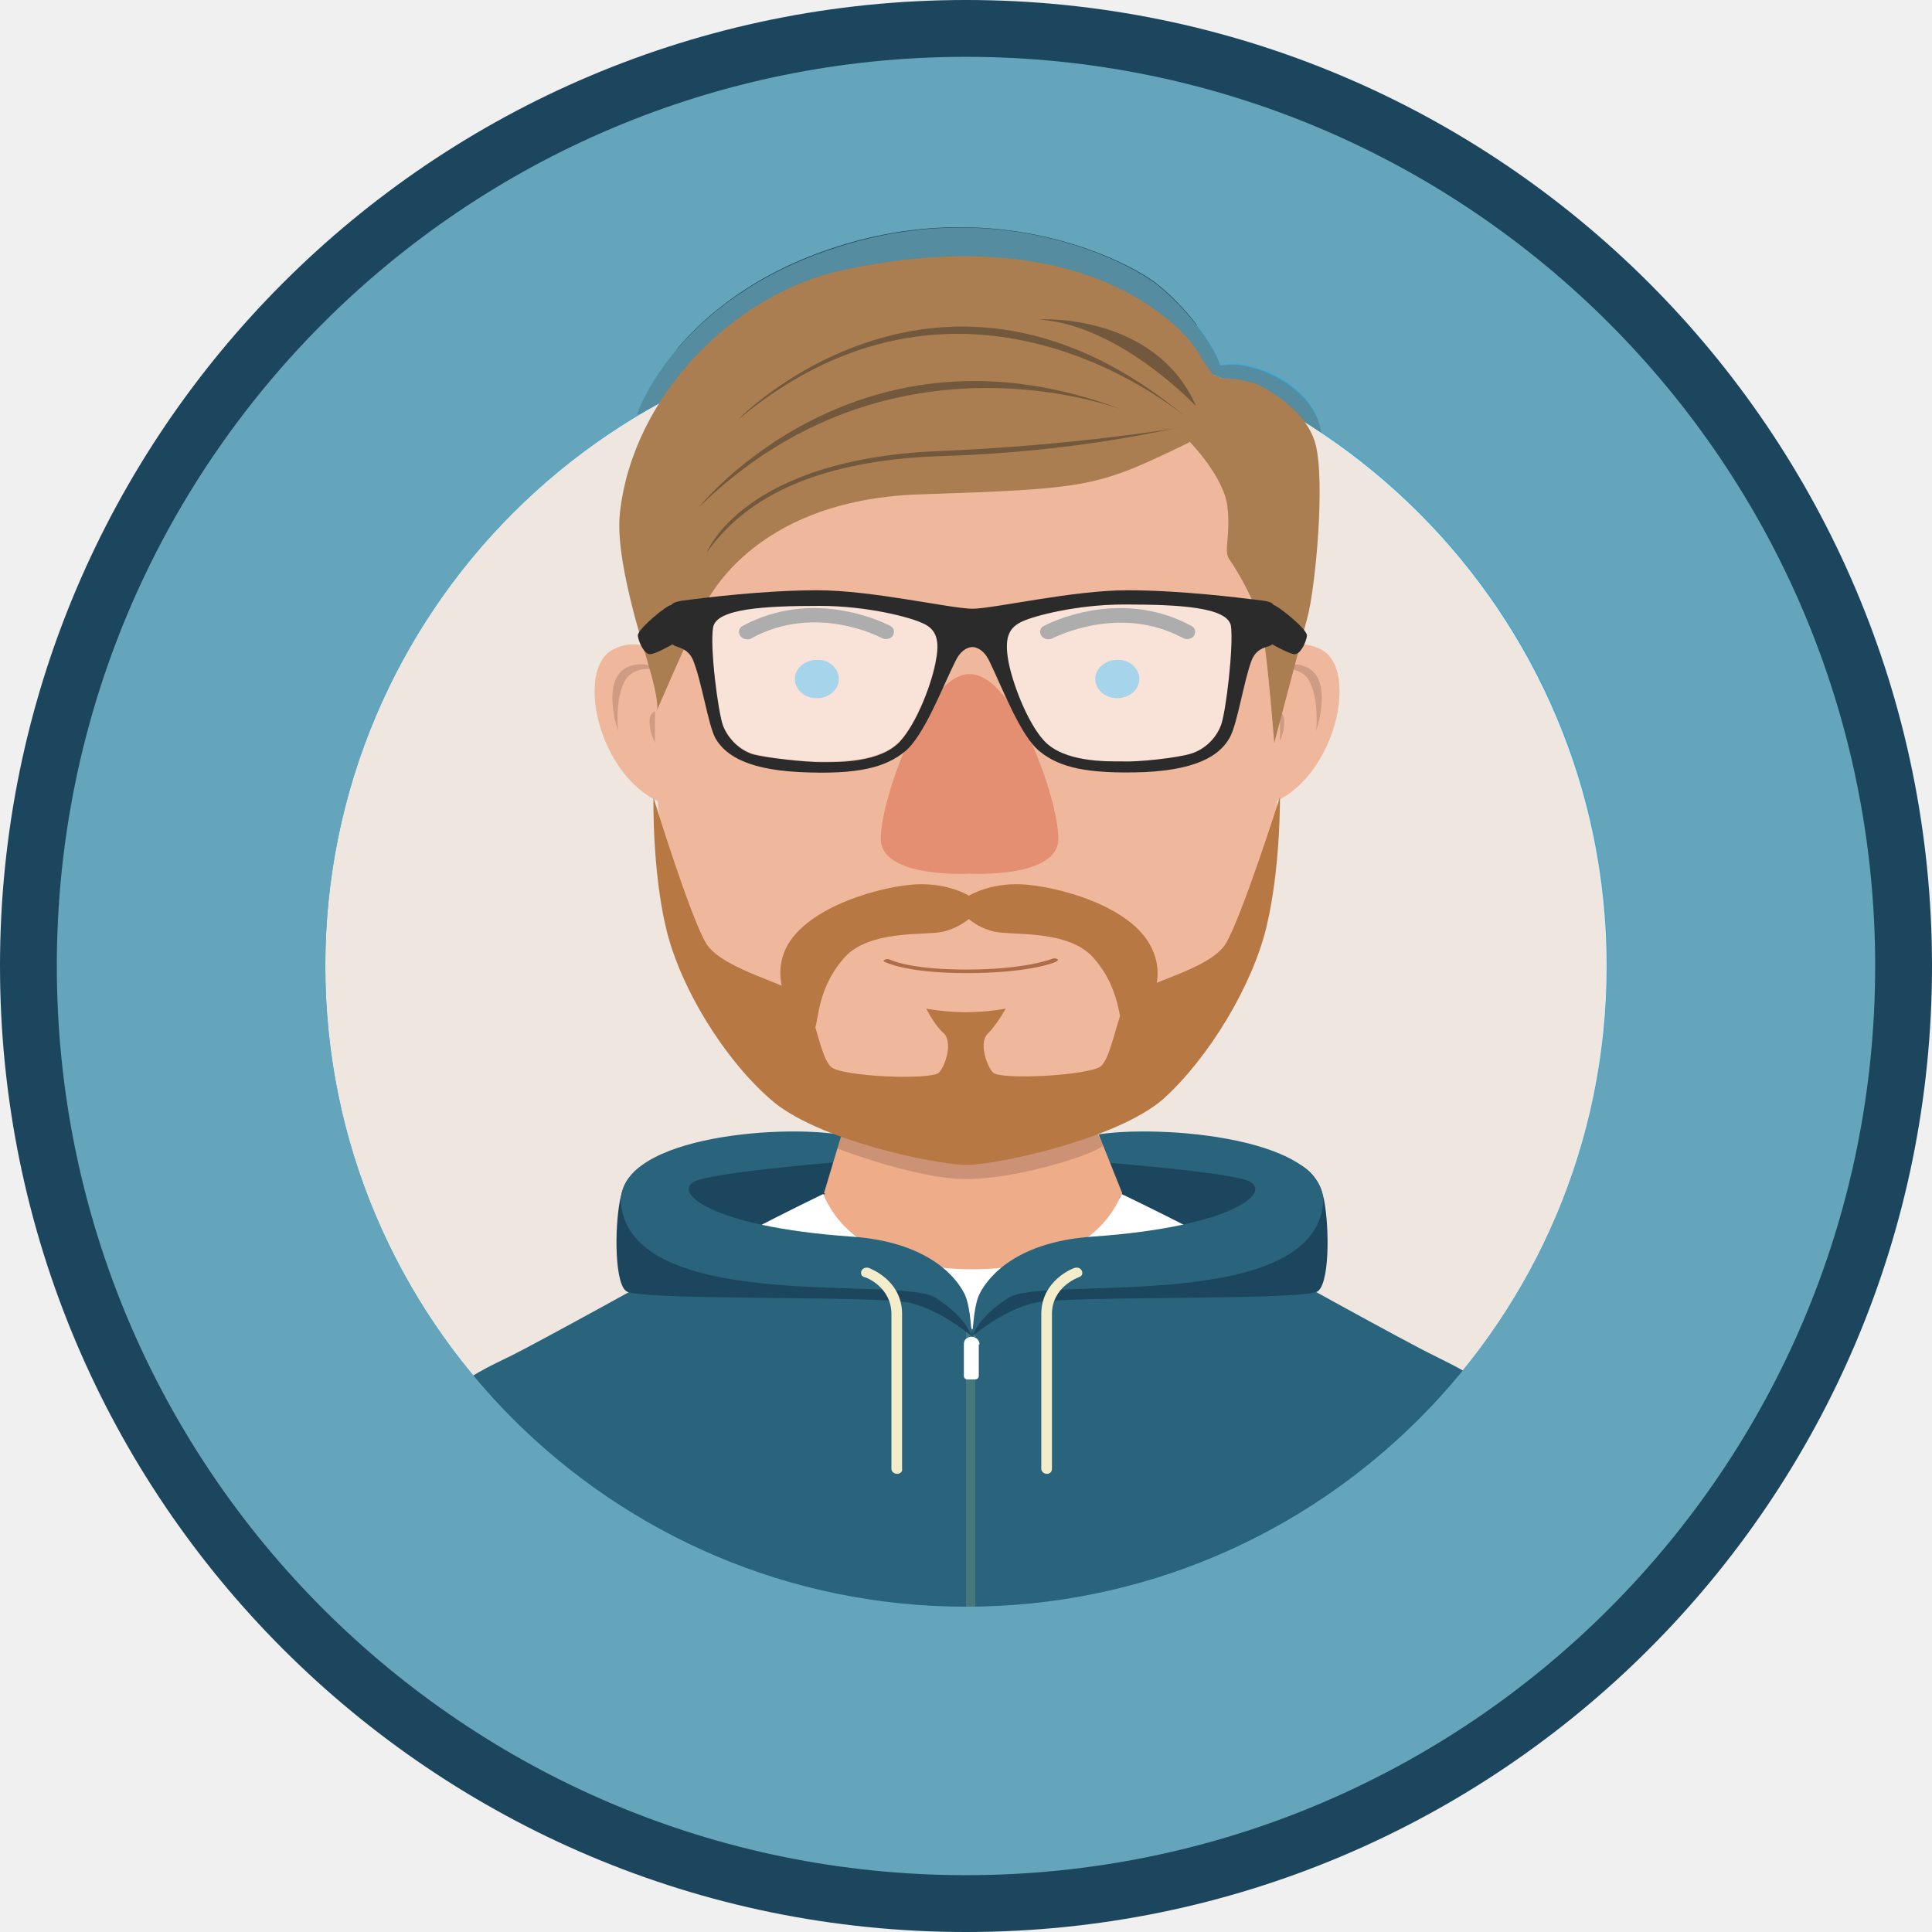
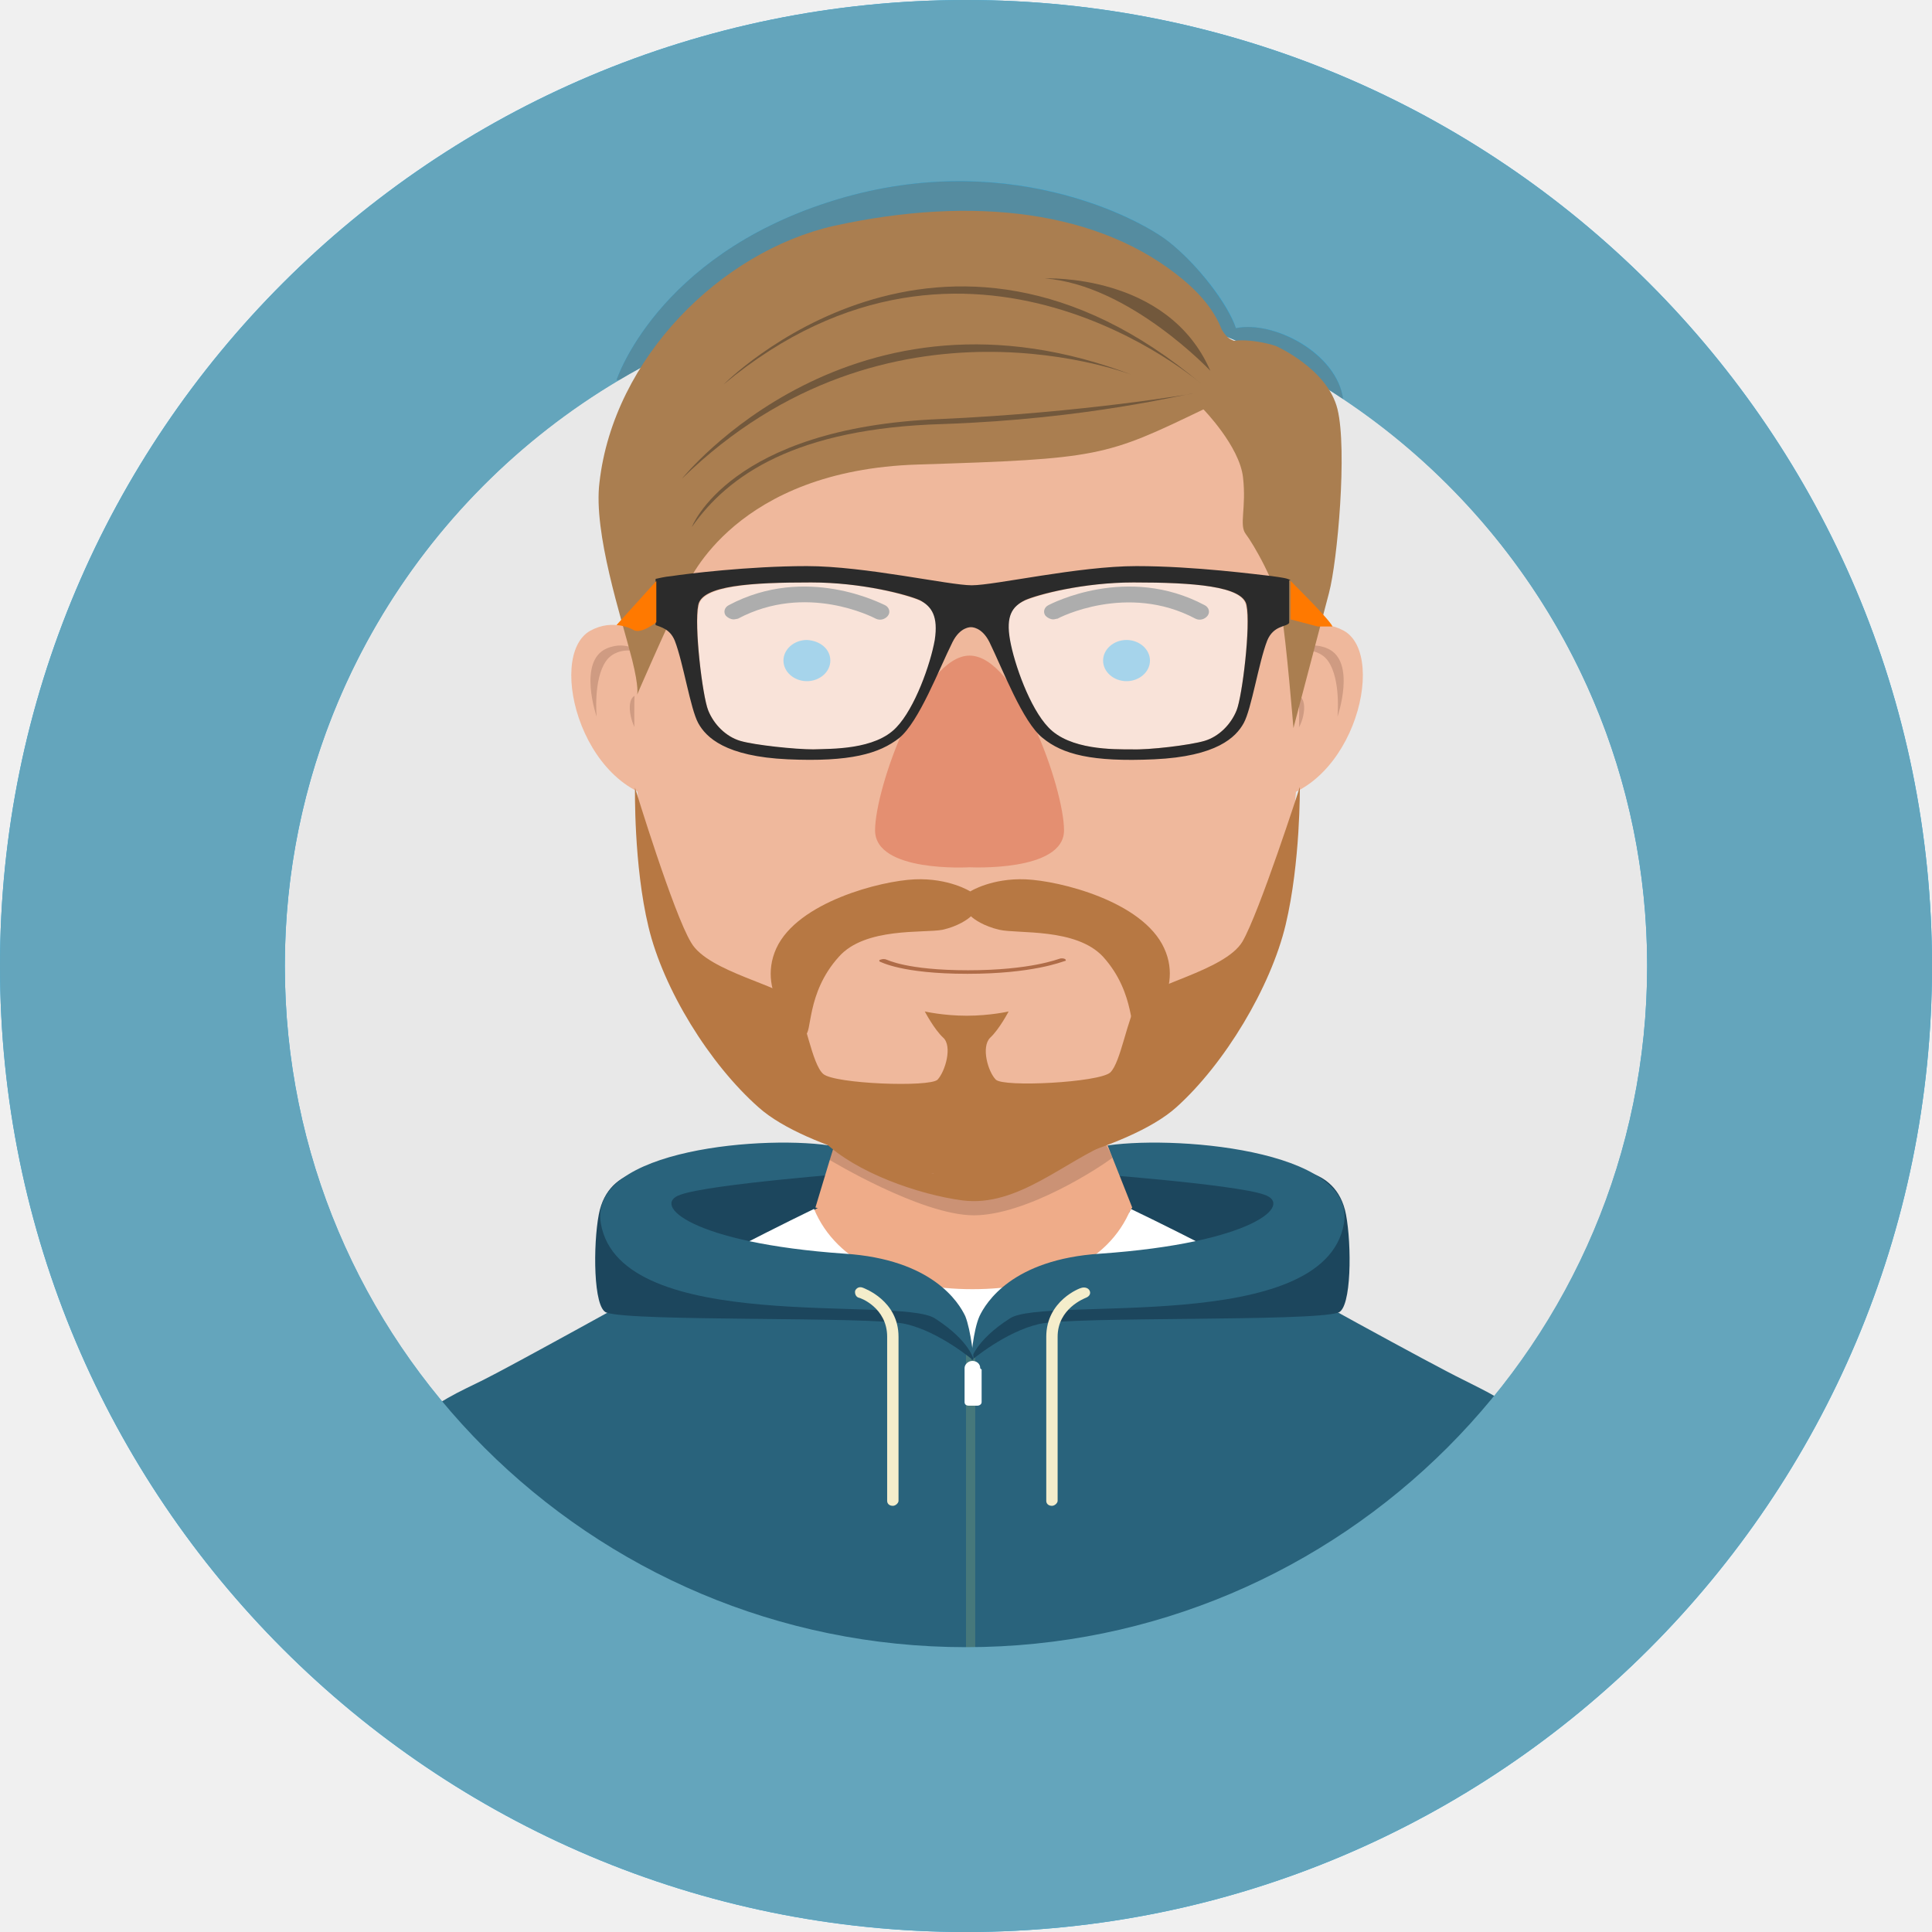
<svg xmlns="http://www.w3.org/2000/svg" version="1.1" id="Layer_1" x="0px" y="0px" viewBox="0 0 272 272" style="enable-background:new 0 0 272 272;" xml:space="preserve">
  <style type="text/css">
- 	.st0{fill:#EFE7DF;}
+ 	.st0{fill:#E8E8E8;}
	.st1{fill:#29ABE2;}
	.st2{fill:#EFAC89;}
	.st3{fill:#29637C;}
	.st4{fill:#1C465D;}
	.st5{fill:#FFFFFF;}
	.st6{fill:#46787B;}
	.st7{fill:#F4EDCB;}
	.st8{fill:none;}
	.st9{fill:#64A5BC;}
	.st10{opacity:0.15;}
	.st11{fill:#EFB89C;}
	.st12{fill:#CF9B82;}
	.st13{fill:#E48F71;}
	.st14{fill:#1B91CC;}
	.st15{fill:#AF6C48;}
	.st16{fill:#2B2B2B;}
	.st17{fill:#AA7E50;}
	.st18{opacity:0.4;fill:#1E1E1E;}
	.st19{opacity:0.21;fill:#514F4E;}
	.st20{opacity:0.61;fill:#FFFFFF;}
	.st21{fill:#B77843;}
+ 	.st22{fill:#FF7900;}
</style>
-   <circle class="st0" cx="139.5" cy="138.5" r="95.5" />
-   <path class="st1" d="M264,136c0,70.7-57.3,128-128,128S8,206.7,8,136S65.3,8,136,8S264,65.3,264,136z M136,45.8  c-49.8,0-90.2,40.4-90.2,90.2s40.4,90.2,90.2,90.2s90.2-40.4,90.2-90.2S185.8,45.8,136,45.8z" />
+   <circle class="st0" cx="139.7" cy="138.7" r="101.5" />
+   <path class="st1" d="M272,136c0,75.1-60.9,136-136,136S0,211.1,0,136S60.9,0,136,0S272,60.9,272,136z M136,40.1  c-52.9,0-95.9,42.9-95.9,95.9s42.9,95.9,95.9,95.9s95.9-42.9,95.9-95.9S188.9,40.1,136,40.1z" />
  <g>
-     <path class="st2" d="M209.7,204.9c-2.2-4.8-7.8-9.3-12.2-11.9c-9.3-5.5-19.8-8.2-27.8-15.9c-1.4-1.4-1.7-3-1.4-4.5   c-5.7-2.8-11.1-5.3-15.5-7.2c-1.3-0.6-2.2-1.7-2.2-3v-14.6h-29.8l-1,14.6c0,1.3-0.8,2.5-2.2,3c-3.9,1.7-8.5,3.8-13.3,6.2   c-0.4,0.8-0.9,1.4-1.8,2c-5,3.4-9.6,7.3-14.5,10.7c-4.6,3.1-9.4,5.7-14,8.9c-4.8,3.2-9.2,6.8-10.9,12.5c-0.7,2.3-1.3,4.7-2,6.9   h149.7C210.8,210,210.9,207.4,209.7,204.9z" />
-     <path class="st3" d="M218,214c-1-4-161-7-162-2.1c-0.5,2.4-1.2,10.4-1.8,18c6.4,4.6,12.7,9.5,18.3,15.2h122.4   c7.5-7.7,15.9-14.3,24.6-20.6L218,214z" />
+     <path class="st2" d="M214.3,209.2c-2.3-5.1-8.3-9.9-13-12.7c-9.9-5.8-21.1-8.7-29.5-16.9c-1.5-1.5-1.8-3.2-1.4-4.7   c-6-2.9-11.8-5.6-16.5-7.7c-1.4-0.6-2.3-1.9-2.3-3.2v-15.5H120l-1.1,15.5c0,1.4-0.9,2.6-2.3,3.2c-4.1,1.8-9,4.1-14.1,6.6   c-0.4,0.8-1,1.5-1.9,2.1c-5.3,3.6-10.2,7.7-15.4,11.3c-4.9,3.3-10,6.1-14.9,9.4c-5.1,3.4-9.8,7.3-11.6,13.3c-0.7,2.5-1.3,5-2.1,7.4   h159.1C215.5,214.6,215.5,211.9,214.3,209.2z" />
+     <path class="st3" d="M223.1,218.9c-1.1-4.2-171.1-7.4-172.2-2.3c-0.5,2.5-1.3,11.1-2,19.1c6.8,4.9,13.5,10.1,19.4,16.1h130   c8-8.1,16.9-15.2,26.1-21.9L223.1,218.9z" />
    <g>
-       <path class="st4" d="M121.6,163.3L121.6,163.3c0,1.4-0.8,2.5-2.1,3.1c-3.9,1.8-7.5,4.1-12.5,6.6c-5.5-0.6-15.1-4.3-14.6-6.1    c0.6-2.2,25.1-4.2,28.4-3.6C121,163.4,121.2,163.3,121.6,163.3z" />
-       <path class="st4" d="M166.6,173.1c-3.5-1.8-6.8-3.4-9.9-4.9c-1.3-0.6-2.5-1.2-3.6-1.7c-1.3-0.6-2.1-1.7-2.1-3v-0.1    c0.4,0,0.7,0,0.7,0c3.3-0.6,28.9,1.4,29.5,3.6C181.6,168.8,172,172.4,166.6,173.1z" />
-       <path class="st5" d="M215.9,213.1H57.8c1.4-11.8,6.1-16.3,10.7-19.3c7.3-4.7,31.3-17.9,47.4-25.7c3,7.3,11.3,10.6,21,10.6    s18-3.3,21-10.6c16.1,7.7,40.1,21,47.4,25.7C209.8,196.8,214.5,201.3,215.9,213.1z" />
+       <path class="st4" d="M120.7,165.1v0.1c0,1.4-0.8,2.6-2.2,3.2c-4.1,1.9-8,4.3-13.3,7c-5.8-0.7-16-4.5-15.5-6.5    c0.6-2.3,26.7-4.4,30.2-3.8C120,165.1,120.3,165,120.7,165.1z" />
+       <path class="st4" d="M168.5,175.4c-3.7-1.9-7.3-3.7-10.5-5.2c-1.4-0.6-2.7-1.3-3.9-1.8c-1.3-0.6-2.2-1.9-2.2-3.2v-0.1    c0.4,0,0.7,0,0.7,0c3.5-0.6,30.7,1.5,31.3,3.8C184.5,170.8,174.3,174.7,168.5,175.4z" />
+       <path class="st5" d="M220.9,218h-168c1.5-12.6,6.4-17.3,11.3-20.5c7.8-5,33.3-19,50.4-27.3c3.2,7.7,12,11.3,22.3,11.3    s19.1-3.5,22.3-11.3c17.1,8.2,42.6,22.3,50.4,27.3C214.4,200.6,219.4,205.4,220.9,218z" />
      <g>
-         <path class="st3" d="M218,213.6H55.7c2.6-17.2,10.4-19.8,16.4-22.8c4-2,19.6-10.6,31.3-17.1c7.2,1,24.1,3.2,24.1,3.2l9.4,11.3     l9-10.8c0,0,16.8-3.4,22.4-4.9c11.9,6.6,29.2,16.2,33.5,18.3C207.6,193.8,215.4,196.4,218,213.6z" />
+         <path class="st3" d="M223.1,218.5H50.6c2.8-18.3,11-21,17.4-24.2c4.2-2.1,20.8-11.3,33.3-18.2c7.6,1.1,25.6,3.4,25.6,3.4l10,12     l9.6-11.5c0,0,17.9-3.6,23.8-5.2c12.6,7,31.1,17.2,35.6,19.4C212.1,197.4,220.3,200.2,223.1,218.5z" />
      </g>
-       <rect x="136" y="187.1" class="st6" width="1.3" height="57.9" />
-       <path class="st4" d="M177.6,163c0,0,7.4-1.1,8.8,5.9c0.8,4,0.8,12.4-1.1,13c-3.7,1.2-35.1,0.5-39.6,1.5c-4.5,1-8.9,4.8-8.9,4.8    s0.5-9.5,11.4-10.1c10.8-0.6,26.7-3,28.6-6.4C178.8,168.4,177.6,163,177.6,163z" />
-       <path class="st3" d="M137.8,182.4c0.8-1.8,4.4-7.5,16-8.3c20.2-1.4,25.6-6.5,21.8-7.9c-3.9-1.4-24.5-2.9-24.5-2.9s-0.1-1.1,0-2    c0.8-0.6,1.4-1.2,3-1.5c8.8-1.6,33.9,0.3,32.1,10.3c-2.6,14.9-39.5,9.5-44.2,12.6c-4.7,3-5.1,5.6-5.1,5.6S137,184.3,137.8,182.4z" />
-       <path class="st4" d="M96.1,163c0,0-7.4-1.1-8.8,5.9c-0.8,4-0.8,12.4,1.1,13c3.7,1.2,35.1,0.5,39.6,1.5c4.5,1,8.9,4.8,8.9,4.8    s-0.5-9.5-11.4-10.1c-10.8-0.6-26.7-3-28.6-6.4C94.9,168.4,96.1,163,96.1,163z" />
-       <path class="st3" d="M135.9,182.4c-0.8-1.8-4.4-7.5-16-8.3c-20.2-1.4-25.6-6.5-21.8-7.9c3.9-1.4,23.5-2.9,23.5-2.9s0.1-1.1,0-2    c-0.8-0.6-1.4-1.2-3-1.5c-8.8-1.6-32.9,0.3-31.1,10.3c2.6,14.9,39.5,9.5,44.2,12.6c4.7,3,5.1,5.6,5.1,5.6S136.7,184.3,135.9,182.4    z" />
-       <path class="st7" d="M147.4,207.5c-0.4,0-0.8-0.3-0.8-0.7V185c0-4.8,4.6-6.5,4.7-6.5c0.4-0.1,0.8,0,1,0.4c0.2,0.4,0,0.8-0.4,0.9    c-0.2,0.1-3.8,1.4-3.8,5.2v21.8C148.1,207.2,147.8,207.5,147.4,207.5z" />
-       <path class="st7" d="M126.3,207.5c-0.4,0-0.8-0.3-0.8-0.7V185c0-3.8-3.6-5.2-3.8-5.2c-0.4-0.1-0.6-0.5-0.4-0.9    c0.2-0.4,0.6-0.5,1-0.4c0.2,0.1,4.7,1.7,4.7,6.5v21.8C127.1,207.2,126.7,207.5,126.3,207.5z" />
-       <path class="st5" d="M137.9,189.2c0-0.5-0.5-1-1.1-1c-0.6,0-1.1,0.4-1.1,1c0,0.1,0,0.1,0,0.1c0,0,0,0.1,0,0.1v4.3    c0,0.3,0.2,0.5,0.5,0.5h1.1c0.3,0,0.5-0.2,0.5-0.5v-4.3c0,0,0-0.1,0-0.1C137.9,189.3,137.9,189.3,137.9,189.2z" />
+       <rect x="136" y="190.3" class="st6" width="1.3" height="61.5" />
+       <path class="st4" d="M180.2,164.7c0,0,7.9-1.1,9.3,6.3c0.8,4.2,0.8,13.2-1.1,13.8c-3.9,1.3-37.3,0.5-42.1,1.6    c-4.8,1.1-9.5,5.1-9.5,5.1s0.5-10.1,12.1-10.8c11.5-0.6,28.4-3.2,30.4-6.8C181.4,170.4,180.2,164.7,180.2,164.7z" />
+       <path class="st3" d="M137.9,185.3c0.9-1.9,4.6-8,17-8.8c21.5-1.5,27.3-6.9,23.1-8.3c-4.1-1.5-26.1-3.1-26.1-3.1s-0.1-1.2,0-2.1    c0.9-0.6,1.5-1.3,3.2-1.6c9.3-1.7,36,0.3,34.1,10.9c-2.8,15.8-42,10.1-47,13.3c-5,3.2-5.5,5.9-5.5,5.9S137,187.3,137.9,185.3z" />
+       <path class="st4" d="M93.6,164.7c0,0-7.9-1.1-9.3,6.3c-0.8,4.2-0.8,13.2,1.1,13.8c3.9,1.3,37.3,0.5,42.1,1.6    c4.8,1.1,9.5,5.1,9.5,5.1s-0.5-10.1-12.1-10.8c-11.5-0.6-28.4-3.2-30.4-6.8C92.3,170.4,93.6,164.7,93.6,164.7z" />
+       <path class="st3" d="M135.9,185.3c-0.9-1.9-4.6-8-17-8.8c-21.5-1.5-27.3-6.9-23.1-8.3c4.1-1.5,25-3.1,25-3.1s0.1-1.2,0-2.1    c-0.9-0.6-1.5-1.3-3.2-1.6c-9.3-1.7-34.9,0.3-33,10.9c2.8,15.8,42,10.1,47,13.3c5,3.2,5.5,5.9,5.5,5.9S136.7,187.3,135.9,185.3z" />
+       <path class="st7" d="M148.1,212c-0.5,0-0.8-0.3-0.8-0.7v-23.1c0-5.1,4.8-6.9,5-6.9c0.4-0.1,0.9,0,1.1,0.4c0.2,0.4,0,0.8-0.5,1    c-0.2,0.1-4,1.5-4,5.5v23.1C148.9,211.6,148.5,212,148.1,212z" />
+       <path class="st7" d="M125.7,212c-0.5,0-0.8-0.3-0.8-0.7v-23.1c0-4.1-3.8-5.5-4-5.5c-0.4-0.1-0.6-0.6-0.5-1    c0.2-0.4,0.6-0.6,1.1-0.4c0.2,0.1,5,1.8,5,6.9v23.1C126.5,211.6,126.1,212,125.7,212z" />
+       <path class="st5" d="M138,192.6c0-0.6-0.5-1-1.1-1c-0.6,0-1.1,0.5-1.1,1c0,0.1,0,0.1,0,0.2c0,0,0,0.1,0,0.1v4.5    c0,0.3,0.2,0.5,0.6,0.5h1.2c0.3,0,0.6-0.2,0.6-0.5v-4.5c0,0,0-0.1,0-0.1C138,192.7,138,192.6,138,192.6z" />
    </g>
  </g>
-   <path class="st4" d="M272,136c0,75.1-60.9,136-136,136S0,211.1,0,136S60.9,0,136,0S272,60.9,272,136z M136,40.1  c-52.9,0-95.9,42.9-95.9,95.9s42.9,95.9,95.9,95.9s95.9-42.9,95.9-95.9S188.9,40.1,136,40.1z" />
  <g>
-     <path class="st8" d="M186,60.9c0,0,0,0.1,0,0.1c0.7,6.2-35.2-5.6-35.2-5.6l-60.7,2.9C63.6,74,45.8,102.9,45.8,136   c0,49.8,40.4,90.2,90.2,90.2s90.2-40.4,90.2-90.2C226.2,104.6,210.2,77,186,60.9z" />
-     <path class="st9" d="M136,8C65.3,8,8,65.3,8,136s57.3,128,128,128s128-57.3,128-128S206.7,8,136,8z M136,226.2   c-49.8,0-90.2-40.4-90.2-90.2c0-33.1,17.8-62,44.3-77.7l-0.4,0c0,0,5.3-16.3,28.2-23.6c22.9-7.3,40.9,2.1,44.9,5.2   c4,3.1,8,8.4,9,11.5c5-1,13.4,3.2,14.2,9.4c24.3,16.2,40.3,43.8,40.3,75.1C226.2,185.8,185.8,226.2,136,226.2z" />
-     <path class="st9" d="M186,60.9c-0.8-6.1-9.3-10.4-14.2-9.4c-1-3.1-5-8.4-9-11.5c-4-3.1-21.9-12.6-44.9-5.2   C95,42.1,89.7,58.3,89.7,58.3l0.4,0c13.5-8,29.2-12.6,45.9-12.6C154.5,45.8,171.7,51.3,186,60.9z" />
-     <path class="st10" d="M186,60.9c-0.8-6.1-9.3-10.4-14.2-9.4c-1-3.1-5-8.4-9-11.5c-4-3.1-21.9-12.6-44.9-5.2   C95,42.1,89.7,58.3,89.7,58.3l0.4,0c13.5-8,29.2-12.6,45.9-12.6C154.5,45.8,171.7,51.3,186,60.9z" />
+     <path class="st8" d="M189.1,56.2c0,0,0,0.1,0,0.1c0.8,6.6-37.4-5.9-37.4-5.9l-64.5,3.1C59,70.2,40.1,100.9,40.1,136   c0,52.9,42.9,95.9,95.9,95.9s95.9-42.9,95.9-95.9C231.9,102.7,214.9,73.3,189.1,56.2z" />
+     <path class="st9" d="M136,0C60.9,0,0,60.9,0,136s60.9,136,136,136s136-60.9,136-136S211.1,0,136,0z M136,231.9   c-52.9,0-95.9-42.9-95.9-95.9c0-35.1,18.9-65.8,47.1-82.5l-0.4,0c0,0,5.6-17.3,30-25.1c24.4-7.8,43.4,2.2,47.7,5.6   c4.2,3.3,8.5,8.9,9.5,12.2c5.3-1.1,14.2,3.4,15.1,10c25.8,17.2,42.8,46.5,42.8,79.8C231.9,188.9,188.9,231.9,136,231.9z" />
+     <path class="st9" d="M189.1,56.2c-0.9-6.5-9.8-11.1-15.1-10c-1.1-3.3-5.3-8.9-9.5-12.2c-4.2-3.3-23.3-13.4-47.7-5.6   c-24.4,7.8-30,25.1-30,25.1l0.4,0c14.3-8.5,31-13.3,48.8-13.3C155.6,40.1,173.9,46,189.1,56.2z" />
+     <path class="st10" d="M189.1,56.2c-0.9-6.5-9.8-11.1-15.1-10c-1.1-3.3-5.3-8.9-9.5-12.2c-4.2-3.3-23.3-13.4-47.7-5.6   c-24.4,7.8-30,25.1-30,25.1l0.4,0c14.3-8.5,31-13.3,48.8-13.3C155.6,40.1,173.9,46,189.1,56.2z" />
  </g>
  <g>
    <g>
      <g>
-         <path class="st11" d="M174.6,96.4c0,0,5.5-8.2,11.5-4.9c6,3.3,0.8,22.7-11.5,22.4V96.4z" />
-         <path class="st12" d="M179.9,104.8c-0.6,0.8-2.5,2.7-3.2,0.7c-0.2-0.4,1.9-1.3,2.1-2.5c0.1-0.4-0.9-1.2-0.9-1.5     c-0.1-0.6,0.5-1.4,1.7-1.4C181.6,100,180.7,103.8,179.9,104.8z" />
-         <path class="st12" d="M179.1,94.7c0,0,2-2,4.8-0.8c3.9,1.7,1.4,9,1.4,9s0.5-4.9-1.2-7.4C183.1,94.2,180.9,93.7,179.1,94.7z" />
+         <path class="st11" d="M177,94c0,0,5.8-8.7,12.2-5.2c6.4,3.6,0.9,24.1-12.2,23.9V94z" />
+         <path class="st12" d="M182.6,102.8c-0.7,0.8-2.6,2.9-3.4,0.7c-0.2-0.5,2-1.3,2.2-2.7c0.1-0.4-0.9-1.3-1-1.6     c-0.1-0.7,0.5-1.4,1.8-1.4C184.5,97.8,183.5,101.8,182.6,102.8z" />
+         <path class="st12" d="M181.8,92.1c0,0,2.1-2.1,5.1-0.8c4.1,1.8,1.4,9.6,1.4,9.6s0.5-5.2-1.3-7.8C186,91.6,183.7,91.1,181.8,92.1z     " />
      </g>
      <g>
-         <path class="st11" d="M97.7,96.4c0,0-5.5-8.2-11.5-4.9c-6,3.3-0.8,22.7,11.5,22.4V96.4z" />
-         <path class="st12" d="M92.4,104.8c0.6,0.8,2.5,2.7,3.2,0.7c0.2-0.4-1.9-1.3-2.1-2.5c-0.1-0.4,0.9-1.2,0.9-1.5     c0.1-0.6-0.5-1.4-1.7-1.4C90.6,100,91.6,103.8,92.4,104.8z" />
-         <path class="st12" d="M93.2,94.7c0,0-2-2-4.8-0.8c-3.9,1.7-1.4,9-1.4,9s-0.5-4.9,1.2-7.4C89.2,94.2,91.4,93.7,93.2,94.7z" />
+         <path class="st11" d="M95.3,94c0,0-5.8-8.7-12.2-5.2c-6.4,3.6-0.9,24.1,12.2,23.9V94z" />
+         <path class="st12" d="M89.6,102.8c0.7,0.8,2.6,2.9,3.4,0.7c0.2-0.5-2-1.3-2.2-2.7c-0.1-0.4,0.9-1.3,1-1.6     c0.1-0.7-0.5-1.4-1.8-1.4C87.8,97.8,88.8,101.8,89.6,102.8z" />
+         <path class="st12" d="M90.5,92.1c0,0-2.1-2.1-5.1-0.8c-4.1,1.8-1.4,9.6-1.4,9.6s-0.5-5.2,1.3-7.8C86.3,91.6,88.6,91.1,90.5,92.1z     " />
      </g>
-       <path class="st11" d="M180.2,102.5c0,35.8-13.5,59.5-44,59.5s-44-23.7-44-59.5c0-35.8,19.7-58.9,44-58.9S180.2,66.7,180.2,102.5z" />
-       <path class="st13" d="M136.5,94.9c-6.2,0-12.5,17.5-12.5,23.2c0,5.6,12.5,4.9,12.5,4.9s12.5,0.7,12.5-4.9    C149,112.4,142.8,94.9,136.5,94.9z" />
-       <path class="st14" d="M160.4,95.6c0,1.5-1.4,2.7-3.1,2.7c-1.7,0-3.1-1.2-3.1-2.7c0-1.5,1.4-2.7,3.1-2.7    C159,92.8,160.4,94.1,160.4,95.6z" />
-       <path class="st14" d="M118.1,95.6c0,1.5-1.4,2.7-3.1,2.7c-1.7,0-3.1-1.2-3.1-2.7c0-1.5,1.4-2.7,3.1-2.7    C116.7,92.8,118.1,94.1,118.1,95.6z" />
-       <path class="st15" d="M136.1,137c-8.8,0-11.5-1.6-11.6-1.6c-0.2-0.1-0.1-0.2,0.1-0.3c0.2-0.1,0.5-0.1,0.7,0c0,0,2.6,1.4,10.8,1.4    c8.3,0,12-1.5,12-1.5c0.2-0.1,0.5-0.1,0.7,0c0.2,0.1,0.2,0.2,0,0.3C148.7,135.5,144.9,137,136.1,137z" />
-       <path class="st16" d="M147.6,90c-0.4,0-0.8-0.2-1-0.5c-0.3-0.5-0.2-1.1,0.4-1.4c0.4-0.2,10.5-5.5,20.7,0c0.6,0.3,0.7,0.9,0.4,1.4    c-0.3,0.5-1.1,0.6-1.6,0.3c-9-4.8-18.1,0-18.2,0C148,90,147.8,90,147.6,90z" />
-       <path class="st16" d="M105.2,90c-0.4,0-0.8-0.2-1-0.5c-0.3-0.5-0.2-1.1,0.4-1.4c10.2-5.5,20.3-0.2,20.7,0c0.6,0.3,0.7,0.9,0.4,1.4    c-0.3,0.5-1.1,0.6-1.6,0.3c-0.4-0.2-9.3-4.8-18.2,0C105.7,90,105.4,90,105.2,90z" />
+       <path class="st11" d="M182.9,100.4c0,38-14.4,63.2-46.8,63.2s-46.8-25.2-46.8-63.2c0-38,20.9-62.5,46.8-62.5    S182.9,62.4,182.9,100.4z" />
+       <path class="st13" d="M136.5,92.3c-6.6,0-13.3,18.6-13.3,24.6c0,6,13.3,5.2,13.3,5.2s13.3,0.7,13.3-5.2    C149.8,111,143.2,92.3,136.5,92.3z" />
+       <path class="st14" d="M161.9,93c0,1.6-1.5,2.9-3.3,2.9s-3.3-1.3-3.3-2.9c0-1.6,1.5-2.9,3.3-2.9S161.9,91.4,161.9,93z" />
+       <path class="st14" d="M116.9,93c0,1.6-1.5,2.9-3.3,2.9c-1.8,0-3.3-1.3-3.3-2.9c0-1.6,1.5-2.9,3.3-2.9    C115.5,90.2,116.9,91.4,116.9,93z" />
+       <path class="st15" d="M136.2,137.1c-9.3,0-12.2-1.7-12.3-1.7c-0.2-0.1-0.1-0.3,0.1-0.3c0.2-0.1,0.6-0.1,0.8,0    c0.1,0,2.8,1.5,11.5,1.5c8.8,0,12.7-1.6,12.8-1.6c0.2-0.1,0.6-0.1,0.8,0c0.2,0.1,0.2,0.3,0,0.3    C149.5,135.4,145.4,137.1,136.2,137.1z" />
+       <path class="st16" d="M148.3,87.2c-0.4,0-0.8-0.2-1.1-0.5c-0.4-0.5-0.2-1.2,0.4-1.5c0.4-0.2,11.1-5.8,22,0c0.6,0.3,0.8,1,0.4,1.5    c-0.4,0.5-1.1,0.7-1.7,0.4c-9.6-5.1-19.3-0.1-19.4,0C148.7,87.1,148.5,87.2,148.3,87.2z" />
+       <path class="st16" d="M103.3,87.2c-0.4,0-0.8-0.2-1.1-0.5c-0.4-0.5-0.2-1.2,0.4-1.5c10.9-5.8,21.5-0.2,22,0c0.6,0.3,0.8,1,0.4,1.5    c-0.4,0.5-1.1,0.7-1.7,0.4c-0.4-0.2-9.8-5.1-19.4,0C103.8,87.1,103.5,87.2,103.3,87.2z" />
      <g>
        <g>
-           <path class="st17" d="M167.5,62.2c0,0,4.8,4.9,5.3,9.1c0.5,4.1-0.6,6.3,0.3,7.5c0.9,1.2,4.1,6.5,4.7,10.4      c0.7,3.8,1.6,15.4,1.6,15.4s3.6-13.6,4.7-17.8c1.1-4.2,2.5-19,1.1-24.3c-1.4-5.3-8.2-8.4-8.2-8.4S164.1,49.4,167.5,62.2z" />
+           <path class="st17" d="M169.4,57.6c0,0,5.1,5.2,5.6,9.6c0.5,4.4-0.6,6.7,0.4,8c1,1.3,4.3,6.9,5,11c0.7,4.1,1.7,16.3,1.7,16.3      s3.8-14.4,5-19c1.2-4.5,2.6-20.2,1.2-25.9c-1.4-5.7-8.7-8.9-8.7-8.9S165.8,44,169.4,57.6z" />
        </g>
      </g>
-       <path class="st17" d="M98.9,85.8c0.4-0.7,6.6-15.4,30.6-16.2c24-0.8,24.9-1,37.9-7.3c0,0,8.3-7.9-2.7-17.1    c-11-9.2-27.9-11.2-46.3-7.1c-15,3.3-29.2,17.5-31.1,33.9c-0.8,6.6,3,17.9,4.5,23.4c1,3.8,0.7,4.6,0.7,4.6S95.9,92,98.9,85.8z" />
-       <path class="st18" d="M167.3,59c0,0-30.9-27-63.3,0C103.9,59,132.7,29.7,167.3,59z" />
-       <path class="st18" d="M166.1,60.2c-0.9,0-13.8,3.4-33.3,4c-19.4,0.6-28.5,6.8-33.3,13.6c0,0,5-13.2,32.8-14.3    C151.6,62.7,166.1,60.2,166.1,60.2z" />
-       <path class="st18" d="M168.4,57.2c0,0-10.7-11.4-22-12.2C146.4,44.9,162.7,44.1,168.4,57.2z" />
-       <path class="st18" d="M158.3,57.8c0,0-32.7-13-59.9,13.6C98.4,71.4,120.8,43.3,158.3,57.8z" />
+       <path class="st17" d="M96.6,82.6c0.4-0.8,7-16.4,32.6-17.2s26.4-1.1,40.3-7.8c0,0,8.8-8.4-2.9-18.2c-11.7-9.8-29.6-11.9-49.2-7.6    c-15.9,3.6-31,18.6-33,36.1C83.5,75,87.5,87,89,92.9c1,4,0.7,4.9,0.7,4.9S93.4,89.2,96.6,82.6z" />
+       <path class="st18" d="M169.2,54.1c0,0-32.8-28.7-67.3,0C101.9,54.1,132.5,23.1,169.2,54.1z" />
+       <path class="st18" d="M168,55.4c-1,0-14.7,3.6-35.3,4.3c-20.7,0.6-30.2,7.2-35.3,14.5c0,0,5.3-14,34.9-15.2    C152.6,58.1,168,55.4,168,55.4z" />
+       <path class="st18" d="M170.4,52.2c0,0-11.4-12.1-23.3-13C147.1,39.2,164.4,38.4,170.4,52.2z" />
+       <path class="st18" d="M159.7,52.9c0,0-34.7-13.8-63.7,14.5C96.1,67.3,119.9,37.5,159.7,52.9z" />
      <g>
        <g>
-           <path class="st17" d="M172.1,53.4c-0.2-0.1-0.4-0.3-0.6-0.4c-0.2-0.1-0.5-0.1-0.7-0.3c-0.2-0.2-0.5-0.6-0.7-0.9      c-0.6-0.8-1.1-1.6-1.6-2.4c-1-1.7-3.6-0.1-2.6,1.5c0.6,1,1.2,1.9,1.9,2.8c0.3,0.4,0.6,0.8,0.9,1.1c0.2,0.2,0.5,0.4,0.7,0.5      c0.1,0,0.7,0.3,0.5,0.2c0.6,0.5,1.5,0.6,2.1,0C172.6,55,172.7,53.9,172.1,53.4L172.1,53.4z" />
+           <path class="st17" d="M174.3,48.3c-0.4-0.3-0.9-0.4-1.3-0.7c-0.3-0.2-0.6-0.6-0.8-0.9c-0.6-0.8-1.2-1.7-1.8-2.6      c-1-1.7-3.6-0.1-2.6,1.5c0.6,1,1.3,2,2,2.9c0.3,0.4,0.6,0.8,1,1.2c0.2,0.2,0.5,0.4,0.8,0.6c0.1,0,0.7,0.2,0.6,0.2      c0.6,0.5,1.5,0.6,2.1,0C174.8,49.9,174.9,48.8,174.3,48.3L174.3,48.3z" />
        </g>
      </g>
    </g>
  </g>
-   <path class="st19" d="M118.9,162.4c0,0,12.7,8.8,34.9,1.2c-0.6-1.2-1.4-3.2-1.4-3.2L123,158l-2.9,2.2L118.9,162.4z" />
+   <path class="st19" d="M117.9,164c0,0,13.5,9.3,37,1.3c-0.6-1.2-1.5-3.4-1.5-3.4l-31.2-2.5l-3.1,2.4L117.9,164z" />
  <g>
-     <path class="st20" d="M171.9,102.1c-0.8,1.9-2.3,3.4-4.2,4c-1.9,0.6-7.4,1.2-9.7,1.1c-2.4,0-8.2,0.1-11-2.9   c-2.4-2.6-4.6-8.4-5.1-11.6c-0.5-3.2,0.3-4.4,2-5.2c1.7-0.8,7.7-2.4,14.4-2.4c7.9,0,14.5,0.4,15,3   C173.7,90.9,172.6,100.3,171.9,102.1z" />
-     <path class="st20" d="M101.8,102.1c0.8,1.9,2.3,3.4,4.2,4c1.9,0.6,7.4,1.2,9.7,1.1c2.4,0,8.2,0.1,11-2.9c2.4-2.6,4.6-8.4,5.1-11.6   c0.5-3.2-0.3-4.4-2-5.2c-1.7-0.8-7.7-2.4-14.4-2.4c-7.9,0-14.5,0.4-15,3C99.9,90.9,101,100.3,101.8,102.1z" />
-     <path class="st16" d="M179.3,85.2c-0.2-0.5-1.1-0.6-2.8-0.8s-10.2-1.3-17.8-1.3c-7.7,0-18.8,2.6-21.8,2.6c-3,0-14.1-2.6-21.8-2.6   c-7.7,0-16.1,1.1-17.8,1.3c-1.8,0.2-2.6,0.4-2.8,0.8c-0.4-0.2-4.8,3.4-4.7,4.3c0.1,0.9,0.9,2.6,1.7,2.6c0.8,0,3.2-1.4,3.2-1.4   c0.3,0.5,2.1,0.3,2.9,2.3c1.2,3,2.1,9,3.1,10.9c1.1,1.9,3.6,4.4,11.9,4.8c8.3,0.4,12.1-0.7,14.8-2.9s5.3-9.1,7.1-12.7   c1-2.1,2.4-2,2.4-2s1.4-0.1,2.4,2c1.8,3.7,4.4,10.6,7.1,12.7c2.7,2.2,6.5,3.2,14.8,2.9c8.3-0.4,10.8-2.9,11.9-4.8   c1.1-1.9,2-8,3.1-10.9c0.8-2.1,2.6-1.8,2.9-2.3c0,0,2.4,1.4,3.2,1.4c0.8,0,1.6-1.7,1.7-2.6C184.1,88.6,179.7,85.1,179.3,85.2z    M131.8,92.8c-0.5,3.2-2.7,9-5.1,11.6c-2.8,3-8.6,2.9-11,2.9c-2.4,0-7.8-0.6-9.7-1.1c-1.9-0.6-3.5-2.2-4.2-4   c-0.7-1.9-1.9-11.2-1.4-13.9c0.5-2.6,7.1-3,15-3c6.7,0,12.7,1.6,14.4,2.4C131.5,88.4,132.4,89.7,131.8,92.8z M171.9,102.1   c-0.7,1.9-2.3,3.4-4.2,4c-1.9,0.6-7.4,1.2-9.7,1.1c-2.4,0-8.2,0.1-11-2.9c-2.4-2.6-4.6-8.4-5.1-11.6c-0.5-3.2,0.3-4.4,2-5.2   c1.7-0.8,7.7-2.4,14.4-2.4c7.9,0,14.5,0.4,15,3C173.7,90.9,172.6,100.3,171.9,102.1z" />
+     <path class="st20" d="M174.1,100c-0.8,2-2.5,3.7-4.5,4.3c-2,0.6-7.8,1.3-10.4,1.2c-2.5,0-8.7,0.1-11.7-3.1c-2.6-2.7-4.8-9-5.4-12.3   c-0.6-3.4,0.3-4.7,2.1-5.5c1.8-0.8,8.2-2.6,15.3-2.6c8.4,0,15.4,0.5,15.9,3.2C176.1,88.1,174.9,98,174.1,100z" />
+     <path class="st20" d="M99.7,100c0.8,2,2.5,3.7,4.5,4.3c2,0.6,7.8,1.3,10.4,1.2c2.5,0,8.7,0.1,11.7-3.1c2.6-2.7,4.8-9,5.4-12.3   s-0.3-4.7-2.1-5.5c-1.8-0.8-8.2-2.6-15.3-2.6c-8.4,0-15.4,0.5-15.9,3.2C97.7,88.1,98.9,98,99.7,100z" />
+     <path class="st16" d="M181.7,81.7c-0.4-0.3-1.3-0.4-2.7-0.6c-1.9-0.2-10.8-1.4-19-1.4c-8.2,0-19.9,2.7-23.2,2.7   c-3.2,0-15-2.7-23.2-2.7c-8.2,0-17.1,1.1-19,1.4c-1.1,0.1-1.8,0.3-2.3,0.4v6.5c0.7,0.3,2,0.5,2.7,2.2c1.2,3.1,2.2,9.6,3.3,11.6   c1.1,2,3.8,4.7,12.6,5.1c8.8,0.4,12.9-0.8,15.7-3c2.8-2.3,5.6-9.7,7.5-13.5c1.1-2.2,2.6-2.1,2.6-2.1s1.5-0.1,2.6,2.1   c1.9,3.9,4.7,11.3,7.5,13.5c2.8,2.3,6.9,3.4,15.7,3c8.8-0.4,11.5-3.1,12.6-5.1c1.1-2,2.1-8.5,3.3-11.6c0.9-2.2,2.7-1.9,3.1-2.5   V81.7z M131.6,90.1c-0.6,3.4-2.8,9.6-5.4,12.3c-3,3.2-9.2,3-11.7,3.1c-2.5,0-8.3-0.6-10.3-1.2c-2-0.6-3.7-2.3-4.5-4.3   c-0.8-2-2-11.9-1.4-14.8c0.5-2.8,7.5-3.2,15.9-3.2c7.1,0,13.5,1.7,15.3,2.5C131.2,85.4,132.1,86.8,131.6,90.1z M174.1,100   c-0.8,2-2.5,3.7-4.5,4.3c-2,0.6-7.8,1.3-10.3,1.2c-2.5,0-8.7,0.1-11.7-3.1c-2.6-2.7-4.8-8.9-5.4-12.3c-0.6-3.4,0.3-4.7,2.1-5.6   c1.8-0.8,8.2-2.5,15.3-2.5c8.4,0,15.4,0.5,15.9,3.2C176.1,88.1,174.9,98,174.1,100z" />
  </g>
-   <path class="st2" d="M158,168l-4-10h-35l-3,10l11,3C127,171,153,177,158,168z" />
-   <path class="st10" d="M117.9,161.7c0,0,11.1,4.3,18.1,4.3s17.7-3.3,19.3-4.7c-0.7-1.7-1.5-2.7-1.5-2.7L135,159l-16.3-0.2  L117.9,161.7z" />
+   <path class="st2" d="M159.4,170l-4.2-10.6h-37.2l-3.2,10.6l11.7,3.2C126.4,173.2,154.1,179.6,159.4,170z" />
+   <path class="st10" d="M116.8,163.3c0,0,12.9,7.8,20.3,7.8s17.7-6.7,19.5-8.1c-0.7-1.8-1.6-2.8-1.6-2.8l-20,0.3l-17.4-0.3  L116.8,163.3z" />
  <g id="Beard_7_">
    <g>
-       <g>
-         <path class="st21" d="M172.6,132.8c-2.3,3.9-12.5,5.7-13.9,7.9c-1.4,2.1-2.2,8.1-3.7,9.4c-1.5,1.3-14.1,2-15.2,0.9     c-1-1.1-2-4.4-0.7-5.5c1.2-1.2,2.5-3.5,2.5-3.5s-2.5,0.5-5.6,0.5c-3.1,0-5.6-0.5-5.6-0.5s1.2,2.4,2.5,3.5     c1.2,1.2,0.3,4.4-0.7,5.5c-1,1.1-13.7,0.6-15.2-0.8c-1.5-1.3-2.3-7.4-3.7-9.5c-1.4-2.1-11.5-4-13.9-7.9     c-2.3-3.9-7.4-20.5-7.4-20.5s-0.2,10.2,1.8,18.5c2,8.3,8.1,18.2,14.6,23.9c6.4,5.8,23.4,9.3,27.7,9.3c4.2,0,21.2-3.6,27.7-9.3     c6.4-5.8,12.5-15.9,14.5-24.2c2-8.3,1.9-18.3,1.9-18.3S174.9,128.9,172.6,132.8z" />
-       </g>
+       <path class="st21" d="M174.9,132.6c-2.5,4.1-13.3,6.1-14.7,8.4c-1.5,2.3-2.4,8.6-3.9,10c-1.6,1.4-15,2.1-16.1,1s-2.1-4.6-0.8-5.9    c1.3-1.2,2.6-3.7,2.6-3.7s-2.6,0.6-5.9,0.6c-3.3,0-5.9-0.6-5.9-0.6s1.3,2.5,2.6,3.7c1.3,1.2,0.3,4.7-0.8,5.9    c-1.1,1.1-14.5,0.6-16.1-0.8c-1.6-1.4-2.5-7.8-3.9-10.1c-1.5-2.3-12.3-4.2-14.7-8.4c-2.5-4.1-7.9-21.8-7.9-21.8    s-0.2,10.9,1.9,19.6c2.1,8.8,8.6,19.3,15.5,25.4c6.8,6.1,24.9,9.9,29.4,9.9c4.5,0,22.6-3.8,29.4-9.9c6.8-6.1,13.3-16.9,15.4-25.7    c2.1-8.8,2-19.4,2-19.4S177.3,128.5,174.9,132.6z" />
    </g>
  </g>
-   <path class="st21" d="M162.2,133.6c-2.8-6.2-13.8-8.9-18.4-9.1c-4.5-0.2-7.4,1.6-7.4,1.6s-2.8-1.8-7.4-1.6c-4.5,0.2-15.5,3-18.4,9.1  c-2.8,6.2,3.2,11.5,3.8,11.5c1,0,0.1-5.4,4.5-10.3c3.5-3.9,11.3-3.1,13.7-3.6c2-0.4,3.4-1.5,3.8-1.8c0.4,0.3,1.7,1.4,3.8,1.8  c2.5,0.5,10.2-0.3,13.7,3.6c4.4,4.9,3.5,10.3,4.5,10.3C159,145.1,165.1,139.8,162.2,133.6z" />
+   <path class="st21" d="M163.9,133.5c-3-6.6-14.7-9.5-19.5-9.7c-4.8-0.2-7.8,1.7-7.8,1.7s-3-1.9-7.8-1.7c-4.8,0.2-16.5,3.2-19.5,9.7  c-3,6.6,3.4,12.2,4,12.2c1.1,0,0.1-5.8,4.8-11c3.7-4.2,12-3.3,14.6-3.8c2.2-0.5,3.6-1.5,4-1.9c0.4,0.4,1.8,1.4,4,1.9  c2.6,0.6,10.8-0.3,14.6,3.8c4.7,5.2,3.7,11,4.8,11C160.5,145.7,166.9,140,163.9,133.5z" />
+   <g>
+     <g>
+       <path class="st21" d="M156,157.7c-2.8,1.1-5.5,2.4-8.2,3.9c-3.2,1.9-6.5,4.5-10.4,4.5c-5.6,0.1-15.3-3.6-19.3-7.5    c-0.5,0.8-1,1.7-1.5,2.5c5.9,1.5,11.9,3,17.9,4.4c2.3,0.6,7.1,2.6,9,0.2c0.7-0.9,0.4-2.7-1.1-2.6c-3.2,0.2-6.4,0.5-9.6,0.9    c0.4,0.9,0.7,1.7,1.1,2.6c0.1-0.1,0.2-0.2,0.3-0.3c1.4-1.4-0.8-3.5-2.1-2.1c-0.1,0.1-0.2,0.2-0.3,0.3c-0.8,0.8-0.3,2.7,1.1,2.6    c3.2-0.4,6.4-0.7,9.6-0.9c-0.4-0.9-0.7-1.7-1.1-2.6c-0.9,1.1-11.2-2.2-12.3-2.5c-3.9-1-7.7-1.9-11.6-2.9c-1.4-0.4-2.6,1.4-1.5,2.5    c4.5,4.4,13.4,7.5,19.5,8.3c7.8,1,14.4-5.6,21.2-8.3C158.6,159.9,157.8,157,156,157.7L156,157.7z" />
+     </g>
+   </g>
+   <path class="st22" d="M181.7,81.8c0,0,5.4,5.3,5.9,6.4c-1.1,0-2.1,0-2.1,0l-3.8-1V81.8z" />
+   <path class="st22" d="M92.4,81.8L86.8,88c0,0,1.4,0.1,2.4,0.7c1.1,0.6,3.2-1.1,3.2-1.1V81.8z" />
</svg>
